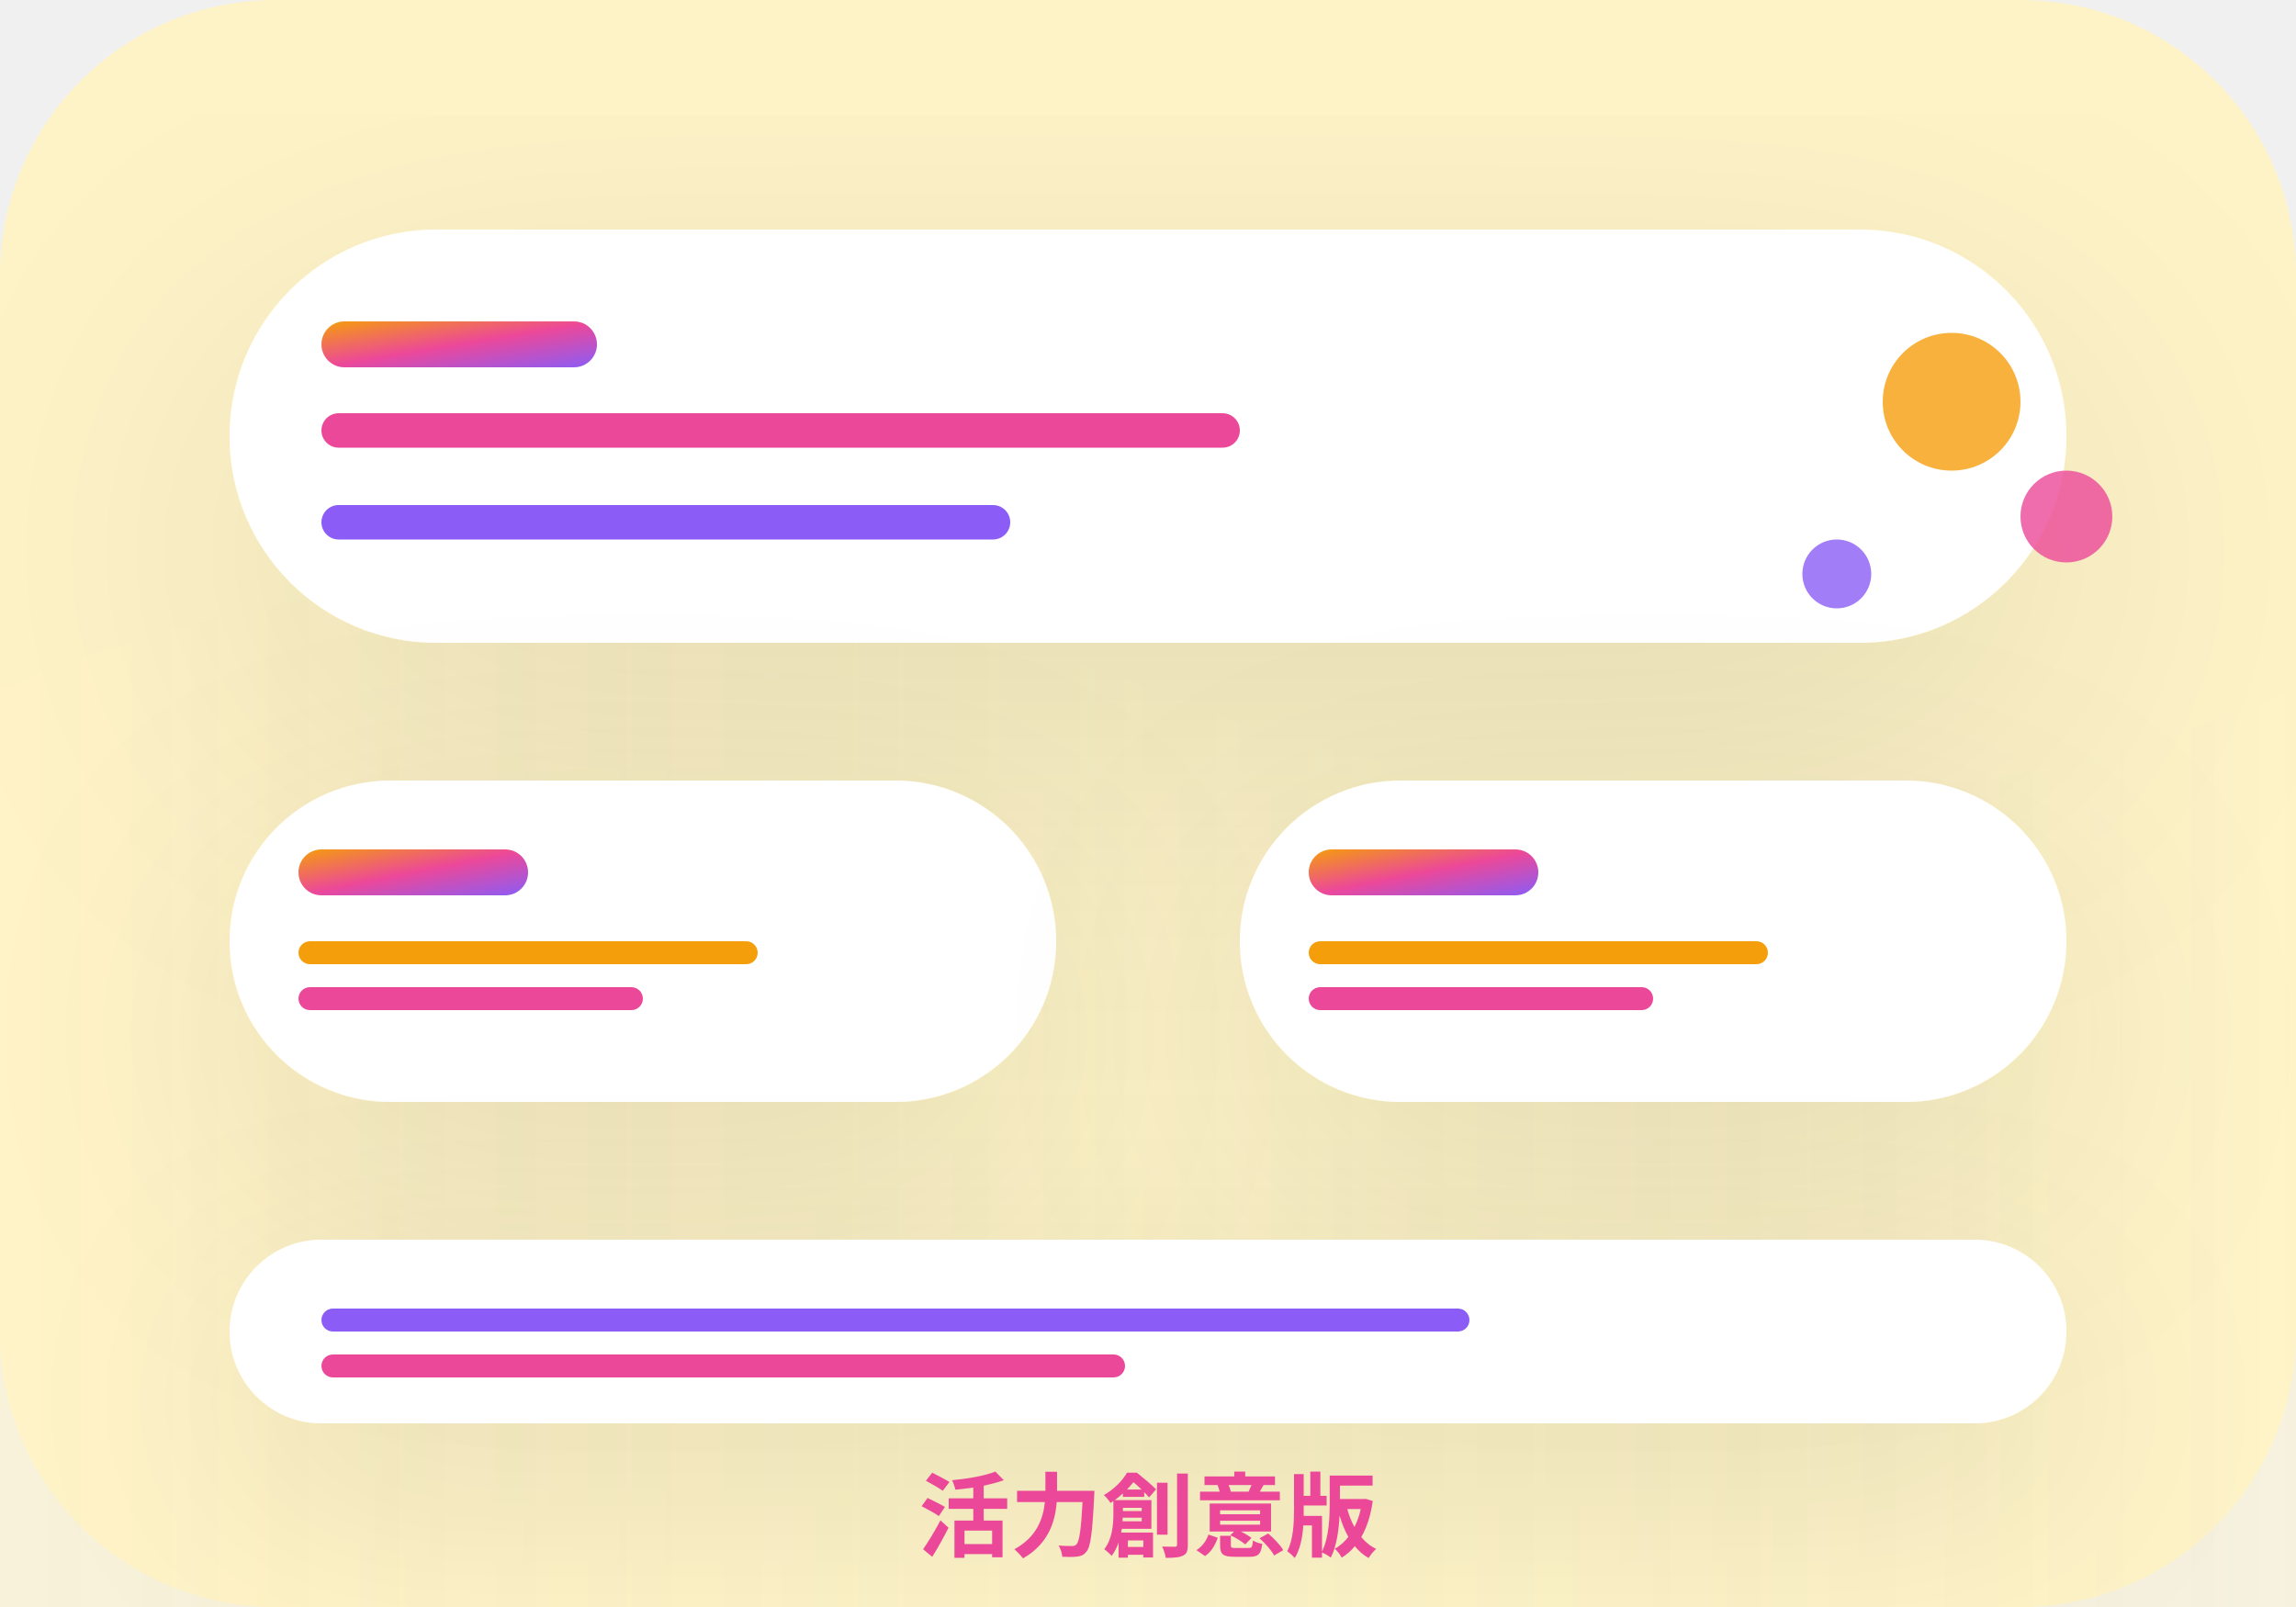
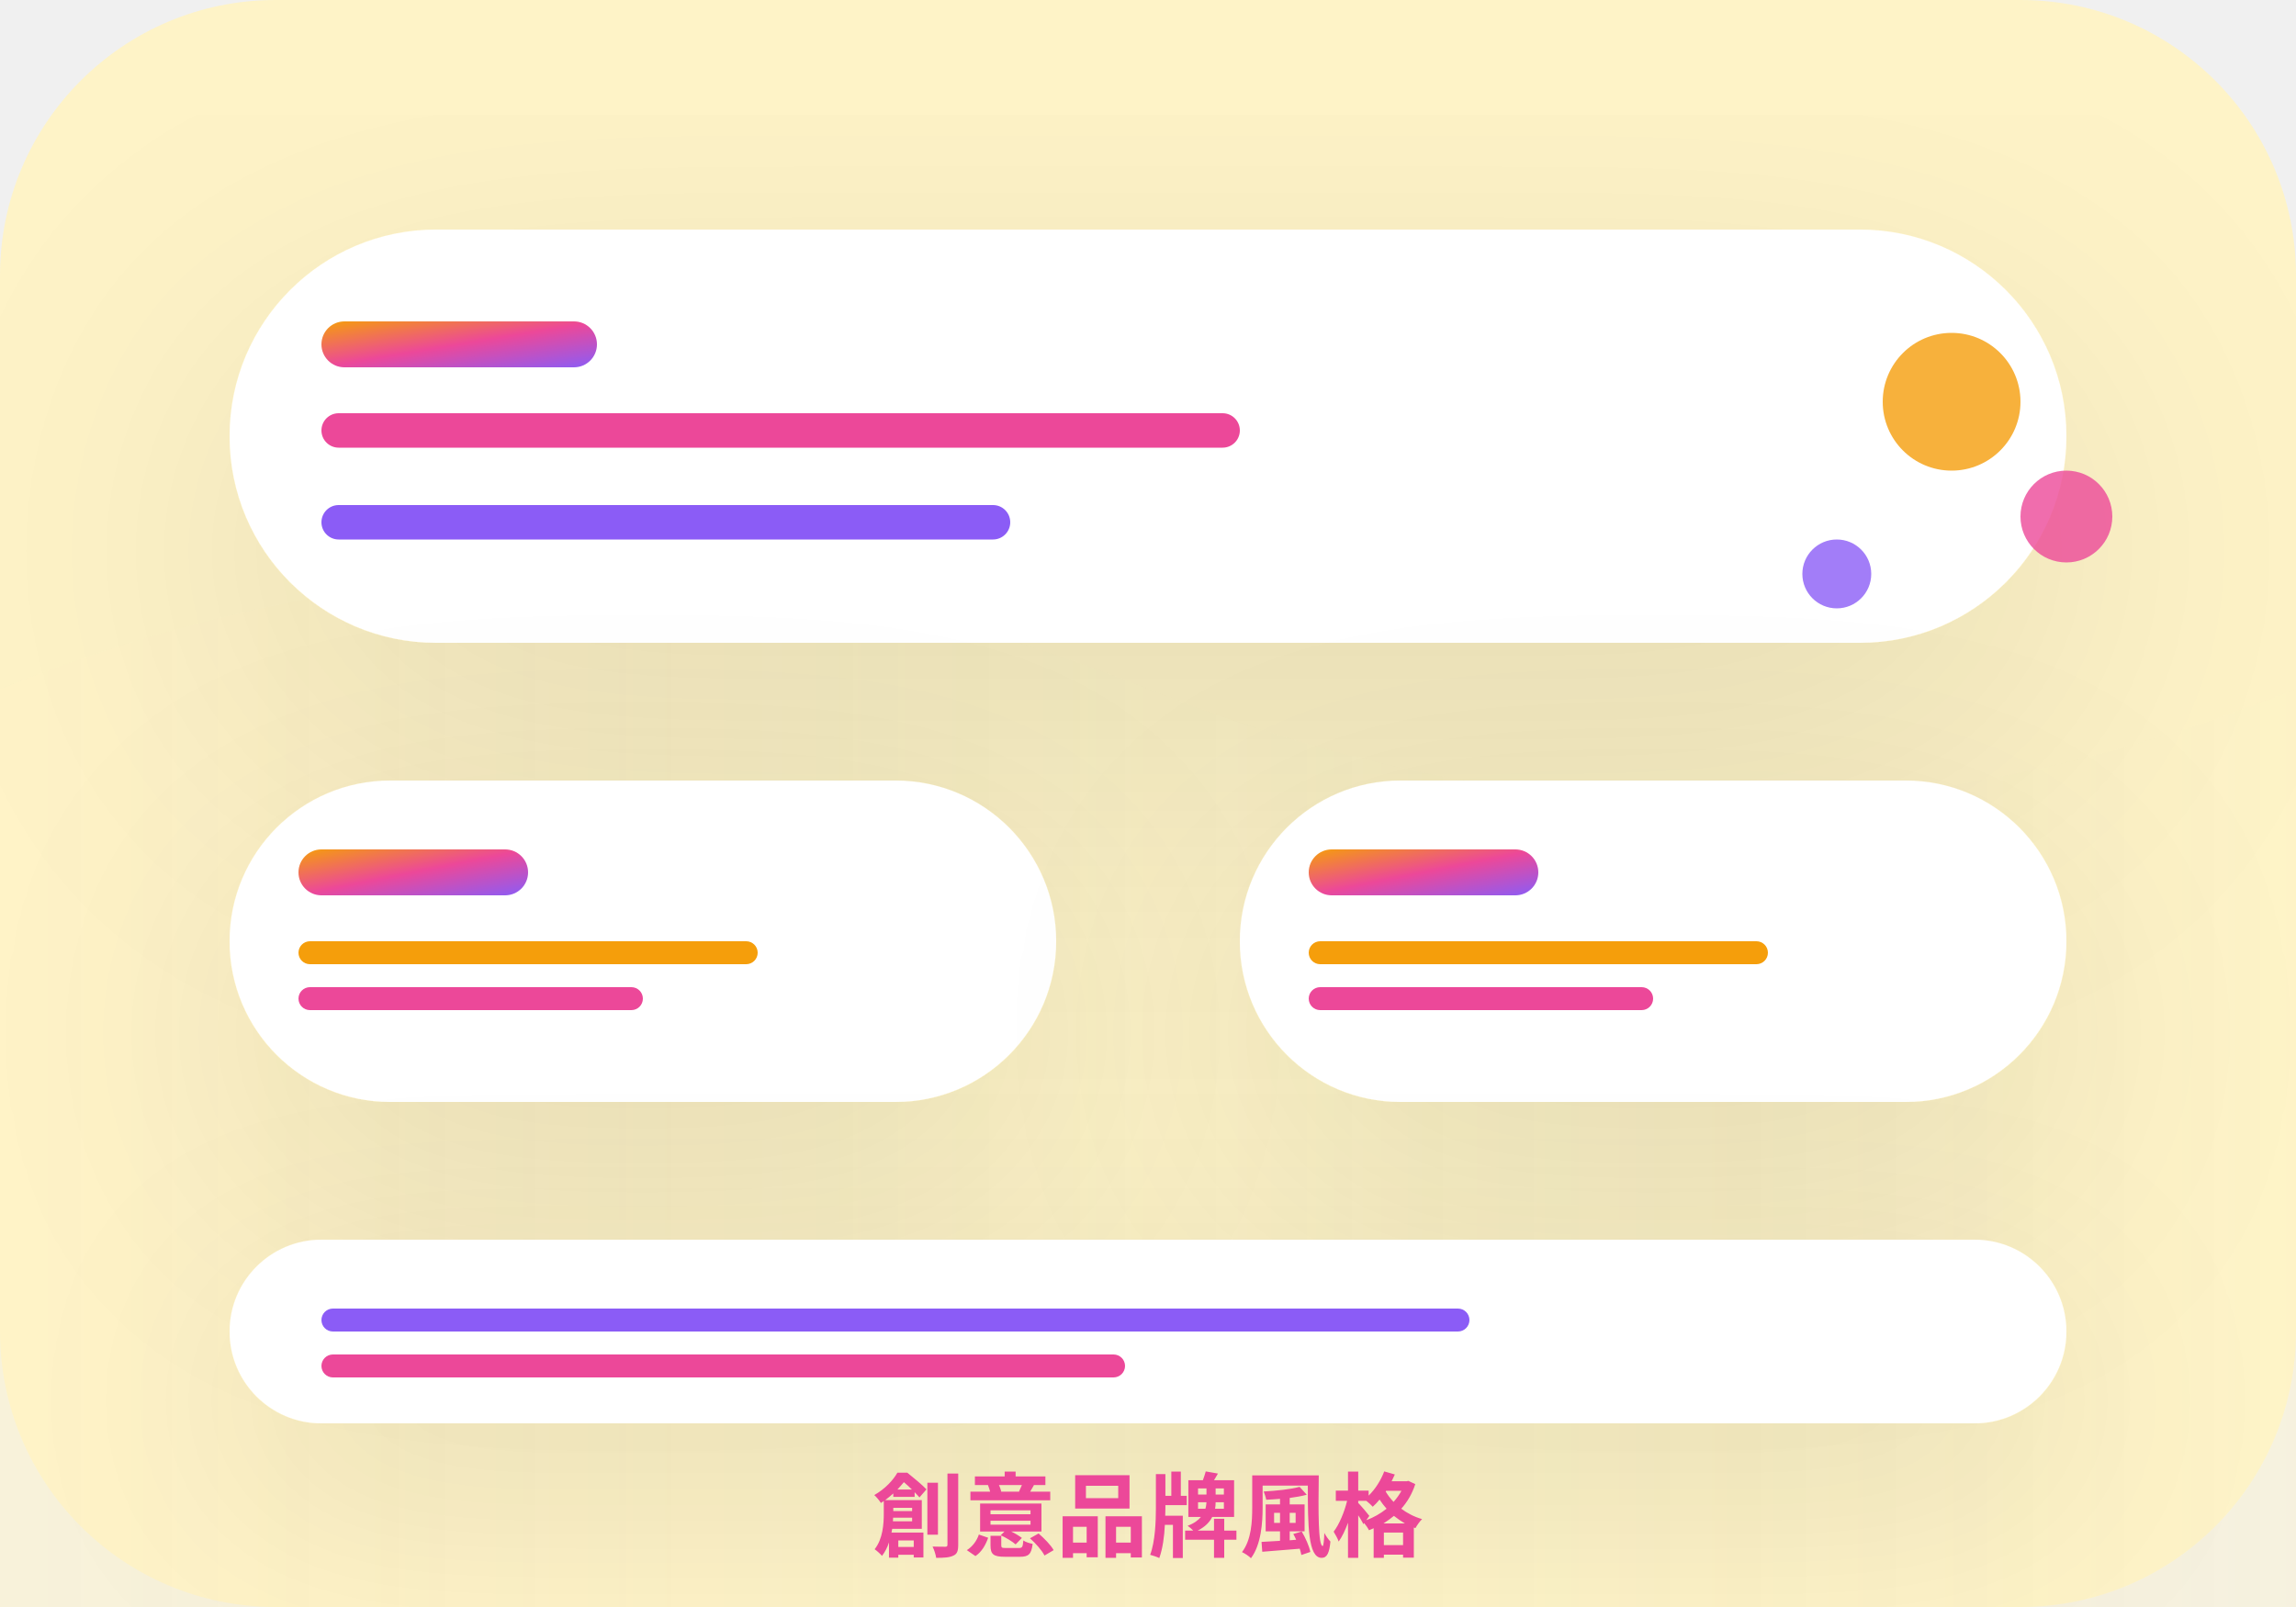
<svg xmlns="http://www.w3.org/2000/svg" width="200" height="140" viewBox="0 0 200 140">
  <defs>
    <linearGradient id="creativeGradient" x1="0%" y1="0%" x2="100%" y2="100%">
      <stop offset="0%" style="stop-color:#f59e0b;stop-opacity:1" />
      <stop offset="50%" style="stop-color:#ec4899;stop-opacity:1" />
      <stop offset="100%" style="stop-color:#8b5cf6;stop-opacity:1" />
    </linearGradient>
    <linearGradient id="waveGradient" x1="0%" y1="0%" x2="100%" y2="0%">
      <stop offset="0%" style="stop-color:#fef3c7;stop-opacity:0.9" />
      <stop offset="100%" style="stop-color:#fef3c7;stop-opacity:0.7" />
    </linearGradient>
  </defs>
  <rect width="200" height="140" fill="#fef3c7" rx="24" />
  <path d="M0,60 Q50,40 100,60 T200,60 L200,140 L0,140 Z" fill="url(#waveGradient)" opacity="0.6" />
  <rect x="20" y="20" width="160" height="36" fill="white" rx="18" filter="drop-shadow(0 10px 15px rgba(0,0,0,0.1))" />
  <rect x="28" y="28" width="24" height="4" fill="url(#creativeGradient)" rx="2" />
  <rect x="28" y="36" width="80" height="3" fill="#ec4899" rx="1.5" />
  <rect x="28" y="44" width="60" height="3" fill="#8b5cf6" rx="1.5" />
  <rect x="20" y="68" width="72" height="28" fill="white" rx="14" filter="drop-shadow(0 8px 12px rgba(0,0,0,0.1))" />
  <rect x="26" y="74" width="20" height="4" fill="url(#creativeGradient)" rx="2" />
  <rect x="26" y="82" width="40" height="2" fill="#f59e0b" rx="1" />
  <rect x="26" y="86" width="30" height="2" fill="#ec4899" rx="1" />
  <rect x="108" y="68" width="72" height="28" fill="white" rx="14" filter="drop-shadow(0 8px 12px rgba(0,0,0,0.1))" />
  <rect x="114" y="74" width="20" height="4" fill="url(#creativeGradient)" rx="2" />
  <rect x="114" y="82" width="40" height="2" fill="#f59e0b" rx="1" />
  <rect x="114" y="86" width="30" height="2" fill="#ec4899" rx="1" />
  <rect x="20" y="108" width="160" height="16" fill="white" rx="8" filter="drop-shadow(0 6px 10px rgba(0,0,0,0.1))" />
  <rect x="28" y="114" width="100" height="2" fill="#8b5cf6" rx="1" />
  <rect x="28" y="118" width="70" height="2" fill="#ec4899" rx="1" />
  <circle cx="170" cy="35" r="6" fill="#f59e0b" opacity="0.8" />
  <circle cx="180" cy="45" r="4" fill="#ec4899" opacity="0.8" />
  <circle cx="160" cy="50" r="3" fill="#8b5cf6" opacity="0.8" />
-   <text x="100" y="135" font-family="Poppins, sans-serif" font-size="8" fill="#ec4899" text-anchor="middle" font-weight="600">活力創意版</text>
+   <text x="100" y="135" font-family="Poppins, sans-serif" font-size="8" fill="#ec4899" text-anchor="middle" font-weight="600">創意品牌風格</text>
</svg>
